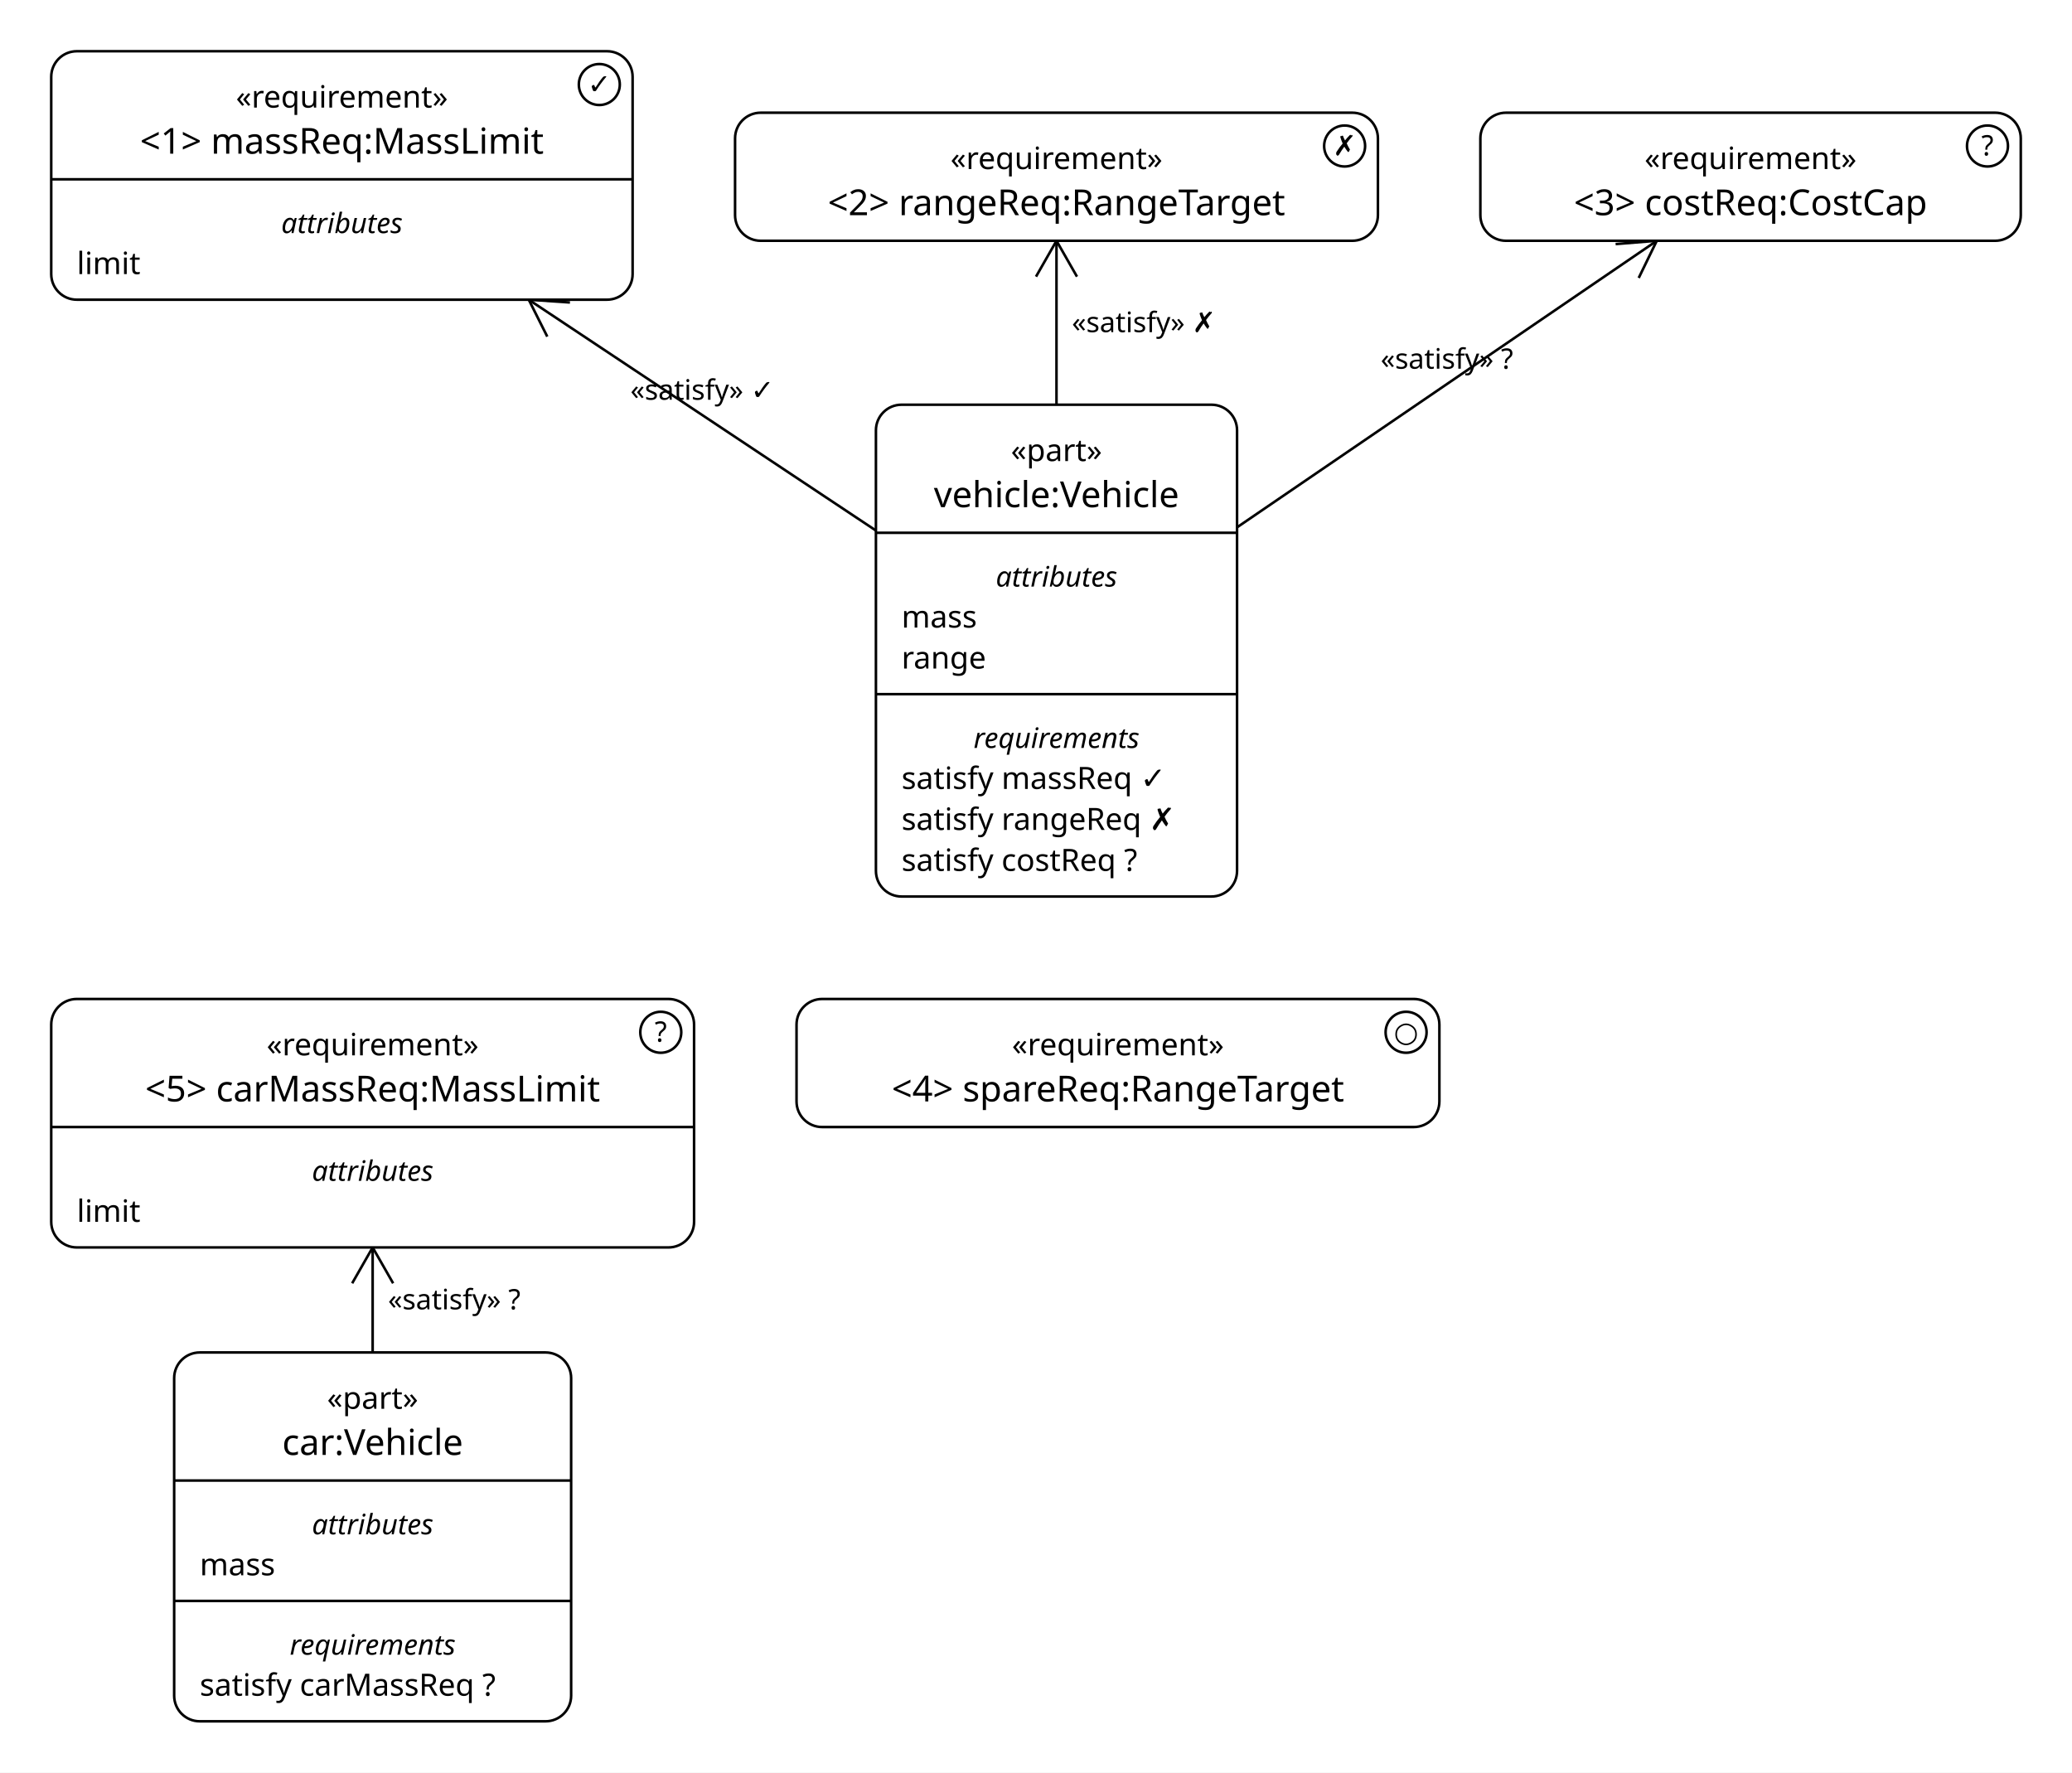
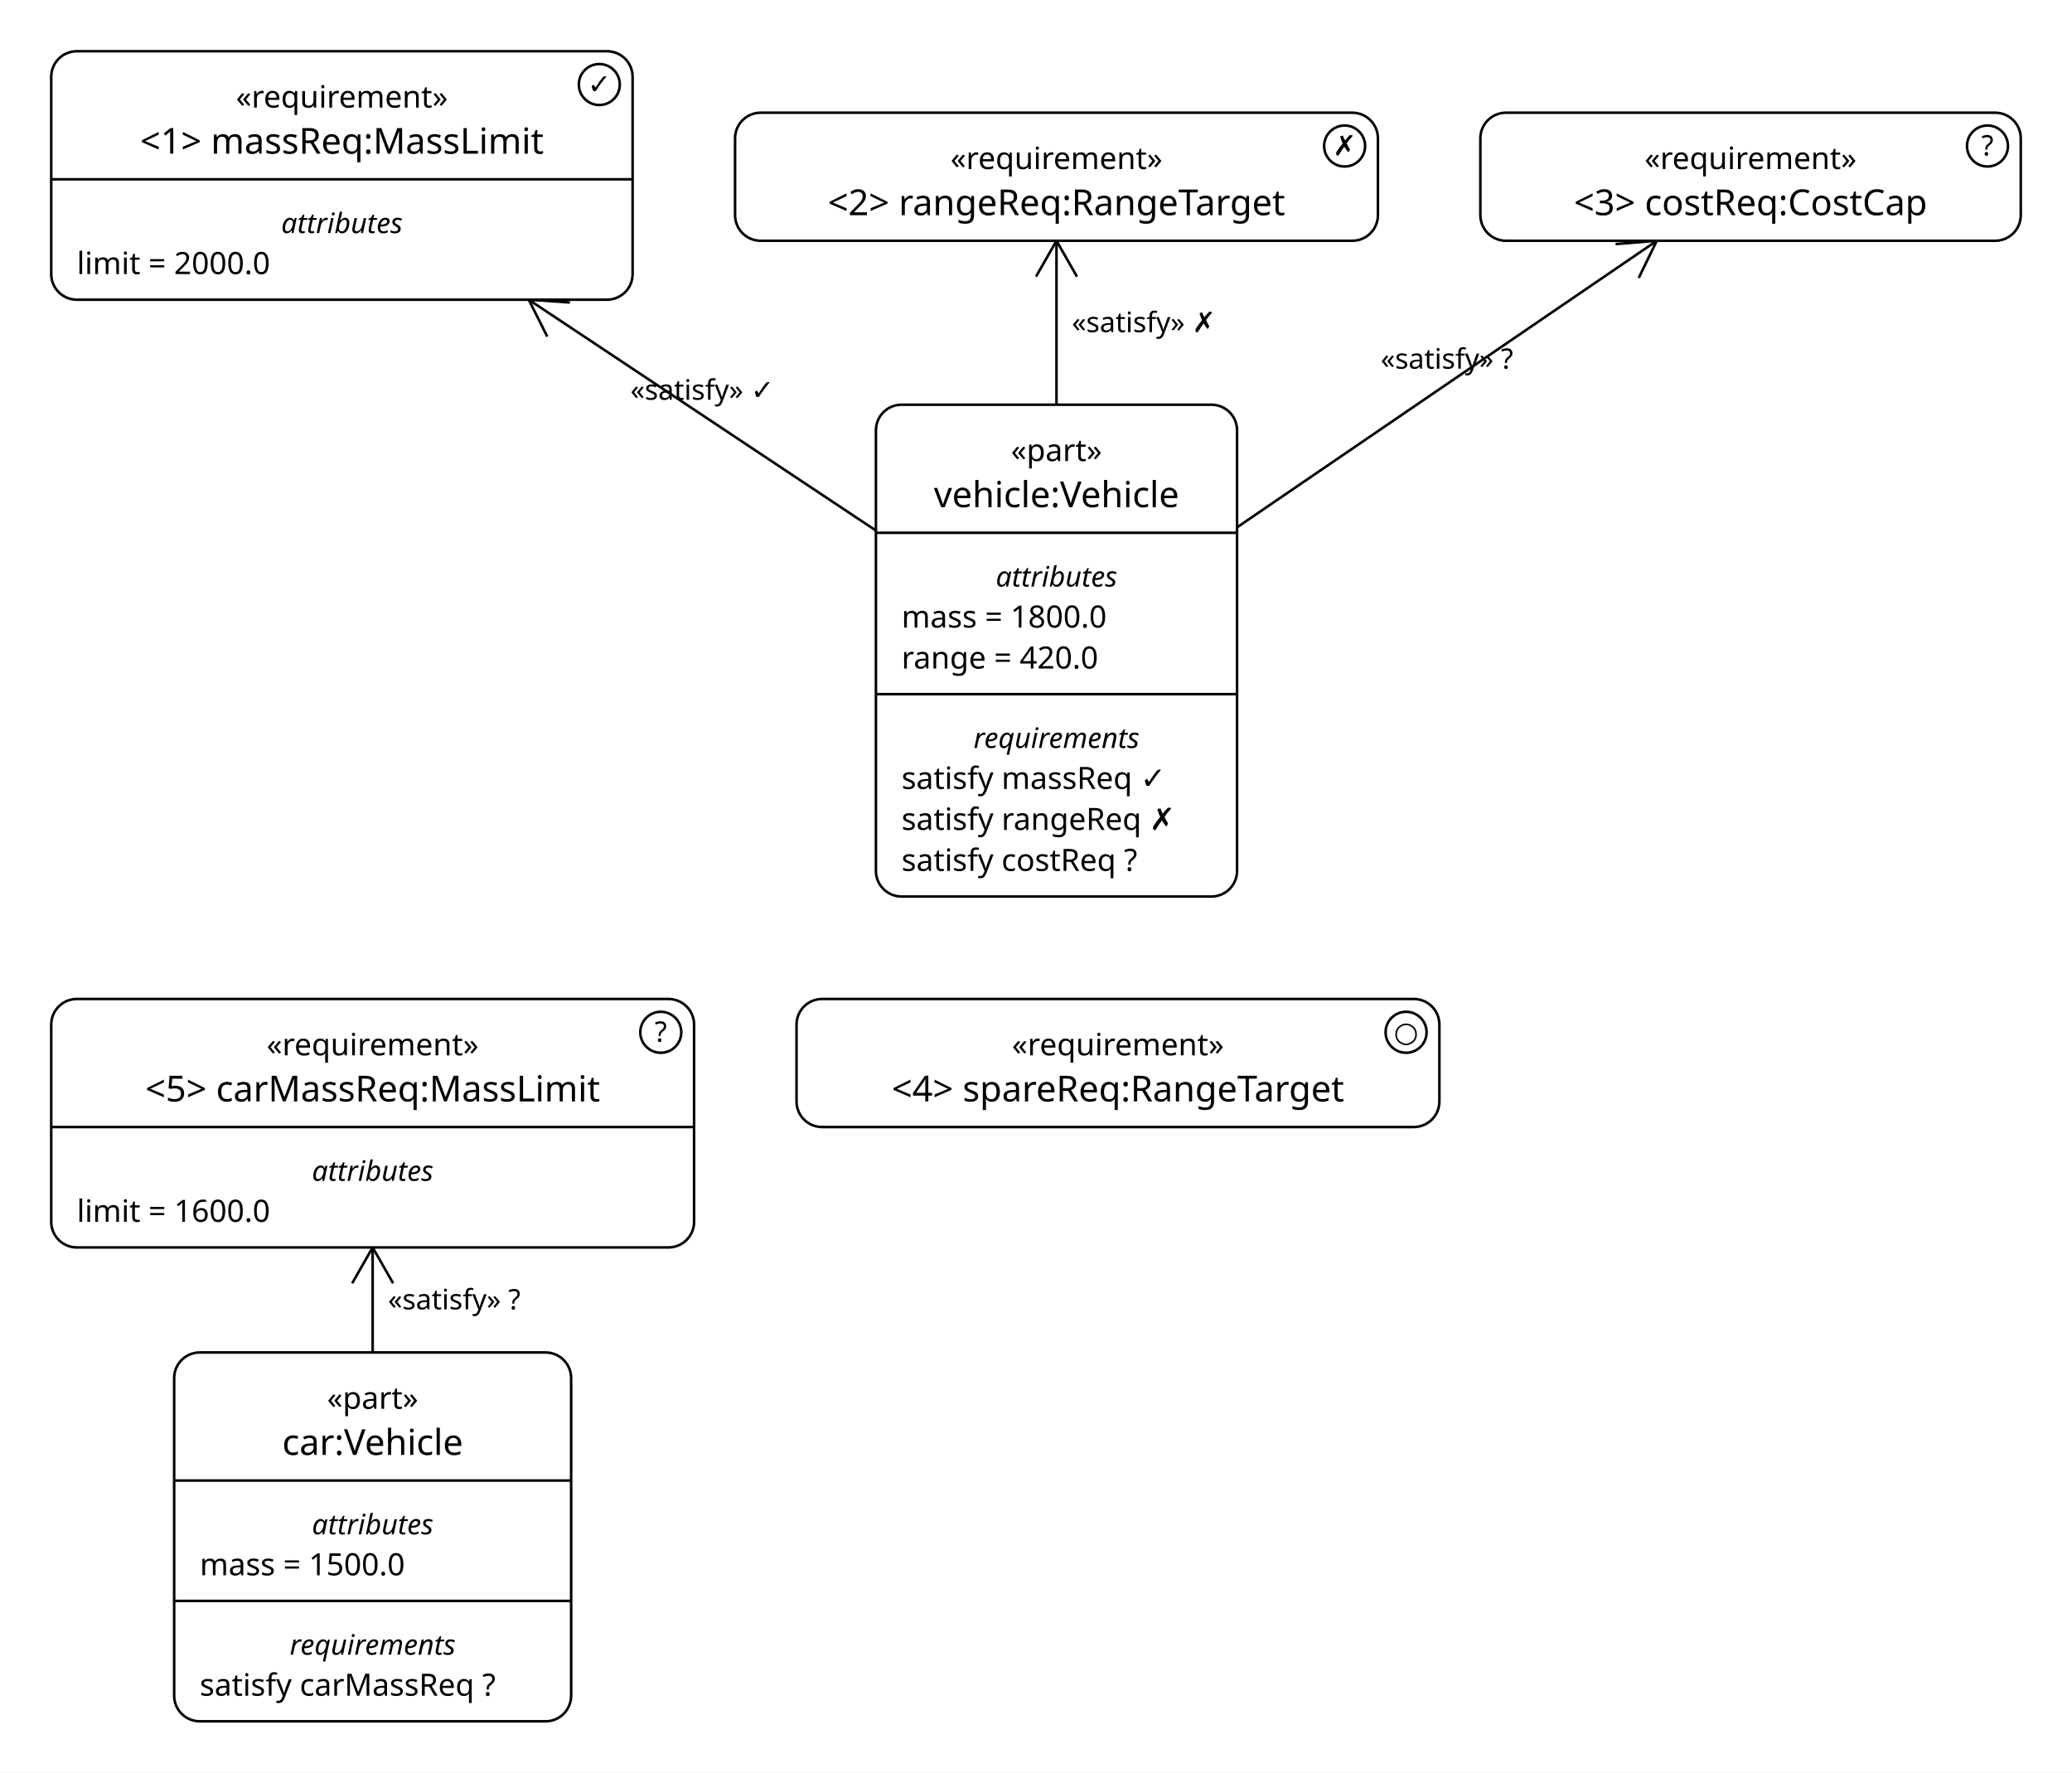
<svg xmlns="http://www.w3.org/2000/svg" width="809" height="692" viewBox="0 0 809 692" font-family="sans-serif">
  <rect x="0" y="0" width="809" height="692" fill="#ffffff" />
  <polyline points="342,207.13 206.45,117" fill="none" stroke="#000000" />
  <polyline points="222.53,118.09 206.45,117 213.68,131.41" fill="none" stroke="#000000" />
  <text x="274.22" y="156.06" text-anchor="middle" font-size="11">«satisfy» ✓</text>
  <polyline points="412.5,158 412.5,94" fill="none" stroke="#000000" />
  <polyline points="420.5,108 412.5,94 404.5,108" fill="none" stroke="#000000" />
  <text x="418.5" y="129.67" text-anchor="start" font-size="11">«satisfy» ✗</text>
  <polyline points="483,205.87 646.88,94" fill="none" stroke="#000000" />
  <polyline points="639.83,108.5 646.88,94 630.81,95.29" fill="none" stroke="#000000" />
  <text x="564.94" y="143.94" text-anchor="middle" font-size="11">«satisfy» ?</text>
  <polyline points="145.5,528 145.5,487" fill="none" stroke="#000000" />
  <polyline points="153.5,501 145.5,487 137.5,501" fill="none" stroke="#000000" />
  <text x="151.5" y="511.17" text-anchor="start" font-size="11">«satisfy» ?</text>
  <rect x="342" y="158" width="141" height="192" rx="10" fill="#ffffff" stroke="#000000" />
  <text x="412.5" y="180" text-anchor="middle" font-size="12">«part»</text>
  <text x="412.5" y="198" text-anchor="middle" font-size="14">vehicle:Vehicle</text>
  <polyline points="342,208 483,208" fill="none" stroke="#000000" />
  <text x="412.5" y="229" text-anchor="middle" font-size="11" font-style="italic">attributes</text>
-   <text x="352" y="245" text-anchor="start" font-size="12">mass</text>
-   <text x="352" y="261" text-anchor="start" font-size="12">range</text>
+   <text x="352" y="245" text-anchor="start" font-size="12">mass = 1800.0</text>
+   <text x="352" y="261" text-anchor="start" font-size="12">range = 420.0</text>
  <polyline points="342,271 483,271" fill="none" stroke="#000000" />
  <text x="412.5" y="292" text-anchor="middle" font-size="11" font-style="italic">requirements</text>
  <text x="352" y="308" text-anchor="start" font-size="12">satisfy massReq ✓</text>
  <text x="352" y="324" text-anchor="start" font-size="12">satisfy rangeReq ✗</text>
  <text x="352" y="340" text-anchor="start" font-size="12">satisfy costReq ?</text>
  <rect x="68" y="528" width="155" height="144" rx="10" fill="#ffffff" stroke="#000000" />
  <text x="145.5" y="550" text-anchor="middle" font-size="12">«part»</text>
  <text x="145.5" y="568" text-anchor="middle" font-size="14">car:Vehicle</text>
  <polyline points="68,578 223,578" fill="none" stroke="#000000" />
  <text x="145.5" y="599" text-anchor="middle" font-size="11" font-style="italic">attributes</text>
-   <text x="78" y="615" text-anchor="start" font-size="12">mass</text>
+   <text x="78" y="615" text-anchor="start" font-size="12">mass = 1500.0</text>
  <polyline points="68,625 223,625" fill="none" stroke="#000000" />
  <text x="145.5" y="646" text-anchor="middle" font-size="11" font-style="italic">requirements</text>
  <text x="78" y="662" text-anchor="start" font-size="12">satisfy carMassReq ?</text>
  <rect x="20" y="20" width="227" height="97" rx="10" fill="#ffffff" stroke="#000000" />
  <text x="133.5" y="42" text-anchor="middle" font-size="12">«requirement»</text>
  <text x="133.5" y="60" text-anchor="middle" font-size="14">&lt;1&gt; massReq:MassLimit</text>
  <rect x="226" y="25" width="16" height="16" rx="8" fill="none" stroke="#000000" />
  <text x="234" y="36.67" text-anchor="middle" font-size="11">✓</text>
  <polyline points="20,70 247,70" fill="none" stroke="#000000" />
  <text x="133.5" y="91" text-anchor="middle" font-size="11" font-style="italic">attributes</text>
-   <text x="30" y="107" text-anchor="start" font-size="12">limit</text>
+   <text x="30" y="107" text-anchor="start" font-size="12">limit = 2000.0</text>
  <rect x="287" y="44" width="251" height="50" rx="10" fill="#ffffff" stroke="#000000" />
  <text x="412.5" y="66" text-anchor="middle" font-size="12">«requirement»</text>
  <text x="412.5" y="84" text-anchor="middle" font-size="14">&lt;2&gt; rangeReq:RangeTarget</text>
  <rect x="517" y="49" width="16" height="16" rx="8" fill="none" stroke="#000000" />
  <text x="525" y="60.67" text-anchor="middle" font-size="11">✗</text>
  <rect x="578" y="44" width="211" height="50" rx="10" fill="#ffffff" stroke="#000000" />
  <text x="683.5" y="66" text-anchor="middle" font-size="12">«requirement»</text>
  <text x="683.5" y="84" text-anchor="middle" font-size="14">&lt;3&gt; costReq:CostCap</text>
  <rect x="768" y="49" width="16" height="16" rx="8" fill="none" stroke="#000000" />
  <text x="776" y="60.67" text-anchor="middle" font-size="11">?</text>
  <rect x="311" y="390" width="251" height="50" rx="10" fill="#ffffff" stroke="#000000" />
  <text x="436.5" y="412" text-anchor="middle" font-size="12">«requirement»</text>
  <text x="436.5" y="430" text-anchor="middle" font-size="14">&lt;4&gt; spareReq:RangeTarget</text>
  <rect x="541" y="395" width="16" height="16" rx="8" fill="none" stroke="#000000" />
  <text x="549" y="406.67" text-anchor="middle" font-size="11">○</text>
  <rect x="20" y="390" width="251" height="97" rx="10" fill="#ffffff" stroke="#000000" />
  <text x="145.5" y="412" text-anchor="middle" font-size="12">«requirement»</text>
  <text x="145.5" y="430" text-anchor="middle" font-size="14">&lt;5&gt; carMassReq:MassLimit</text>
  <rect x="250" y="395" width="16" height="16" rx="8" fill="none" stroke="#000000" />
  <text x="258" y="406.67" text-anchor="middle" font-size="11">?</text>
  <polyline points="20,440 271,440" fill="none" stroke="#000000" />
  <text x="145.5" y="461" text-anchor="middle" font-size="11" font-style="italic">attributes</text>
-   <text x="30" y="477" text-anchor="start" font-size="12">limit</text>
+   <text x="30" y="477" text-anchor="start" font-size="12">limit = 1600.0</text>
</svg>
